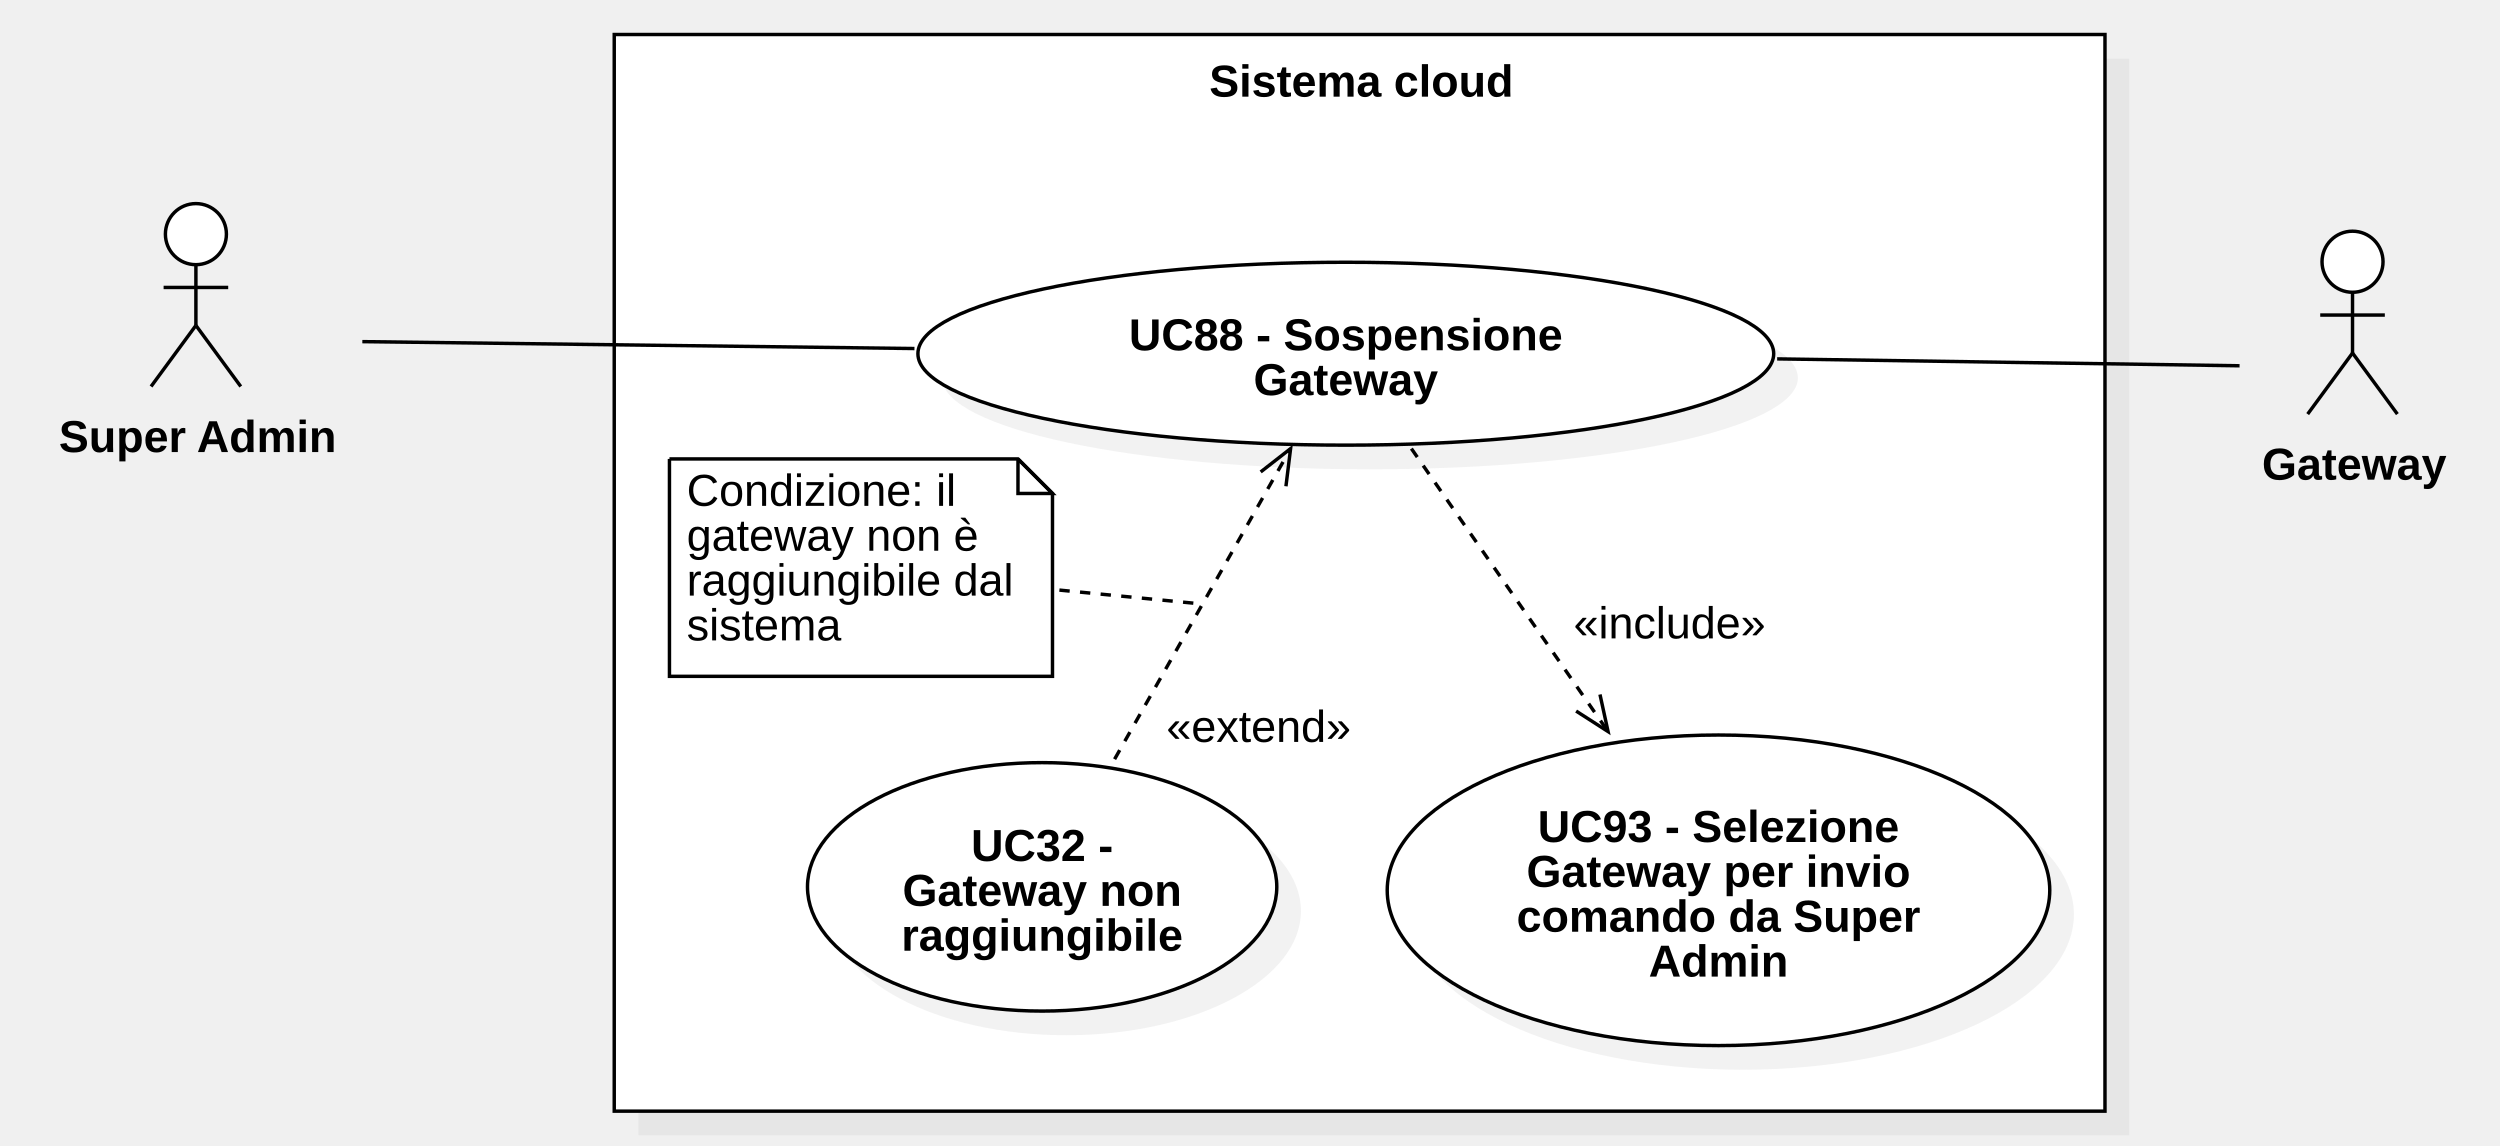
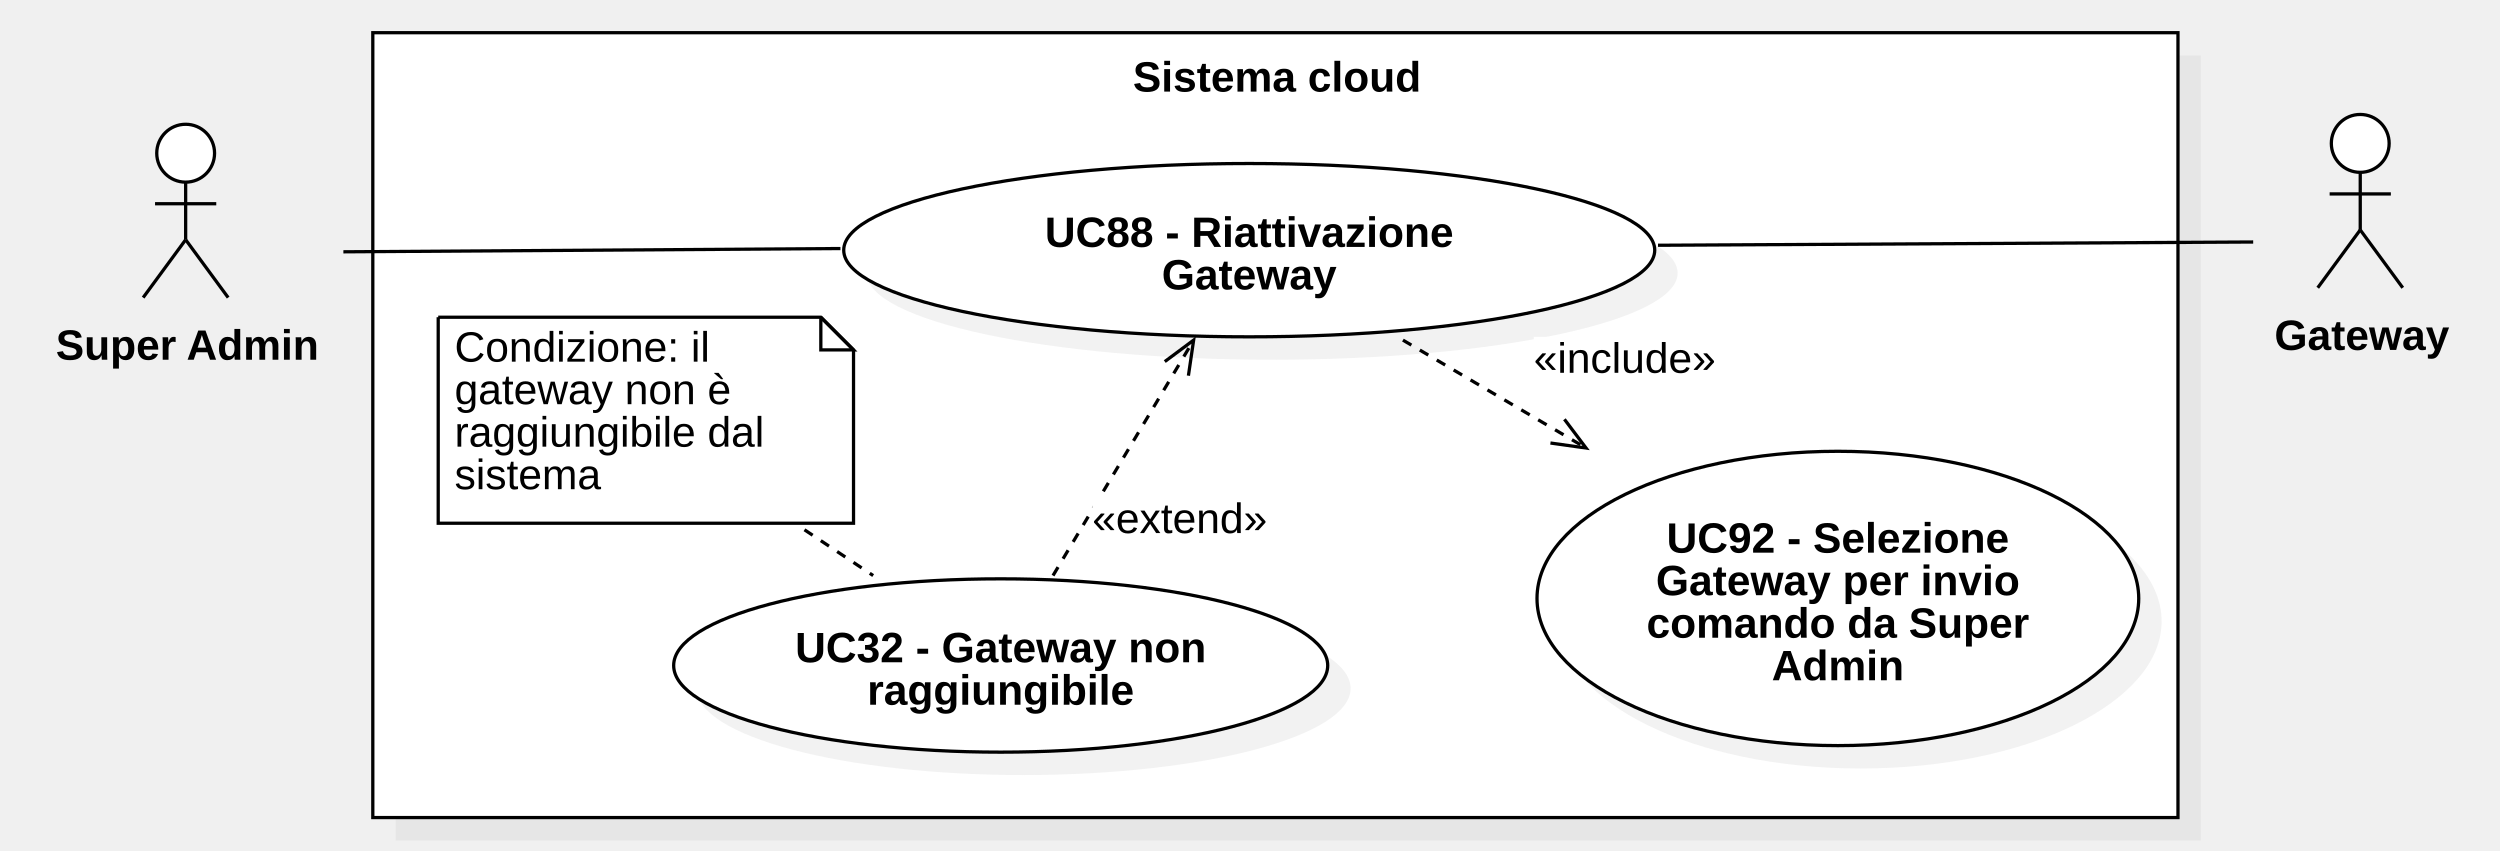
- <svg xmlns="http://www.w3.org/2000/svg" version="1.1" width="724.473" height="332">
+ <svg xmlns="http://www.w3.org/2000/svg" version="1.1" width="764.473" height="260">
  <defs />
  <g>
    <g>
-       <rect fill="#C0C0C0" stroke="none" x="207" y="36" width="432" height="312" transform="matrix(1 0 0 1 -22 -19)" fill-opacity="0.2" />
+       <rect fill="#C0C0C0" stroke="none" x="139" y="32" width="552" height="240" transform="matrix(1 0 0 1 -18 -15)" fill-opacity="0.2" />
    </g>
    <g>
-       <rect fill="#ffffff" stroke="none" x="200" y="29" width="432" height="312" transform="matrix(1 0 0 1 -22 -19)" />
+       <rect fill="#ffffff" stroke="none" x="132" y="25" width="552" height="240" transform="matrix(1 0 0 1 -18 -15)" />
    </g>
    <g>
-       <path fill="none" stroke="#000000" paint-order="fill stroke markers" d=" M 178 10 L 610 10 L 610 322 L 178 322 L 178 10 Z Z" stroke-miterlimit="10" stroke-dasharray="" />
+       <path fill="none" stroke="#000000" paint-order="fill stroke markers" d=" M 114 10 L 666 10 L 666 250 L 114 250 L 114 10 Z Z" stroke-miterlimit="10" stroke-dasharray="" />
    </g>
    <g>
      <g>
        <path fill="none" stroke="none" />
-         <text fill="#000000" stroke="none" font-family="Arial" font-size="13px" font-style="normal" font-weight="bold" text-decoration="undefined" x="416.5" y="42.5" text-anchor="middle" dominant-baseline="central" transform="matrix(1 0 0 1 -22 -19)">Sistema cloud</text>
+         <text fill="#000000" stroke="none" font-family="Arial" font-size="13px" font-style="normal" font-weight="bold" text-decoration="undefined" x="408.5" y="38.5" text-anchor="middle" dominant-baseline="central" transform="matrix(1 0 0 1 -18 -15)">Sistema cloud</text>
      </g>
    </g>
    <g>
-       <path fill="#C0C0C0" stroke="none" paint-order="stroke fill markers" d=" M 273 109.5 C 273 94.864 328.517 83 397 83 C 465.483 83 521 94.864 521 109.5 C 521 124.136 465.483 136 397 136 C 328.517 136 273 124.136 273 109.5 Z" fill-opacity="0.2" />
+       <path fill="#ffffff" stroke="none" paint-order="stroke fill markers" d=" M 47.931 46.85 C 47.931 41.962 51.889 38 56.771 38 C 61.653 38 65.611 41.962 65.611 46.85 C 65.611 51.738 61.653 55.7 56.771 55.7 C 51.889 55.7 47.931 51.738 47.931 46.85 Z" />
    </g>
    <g>
-       <path fill="#ffffff" stroke="none" paint-order="stroke fill markers" d=" M 266 102.5 C 266 87.864 321.517 76 390 76 C 458.483 76 514 87.864 514 102.5 C 514 117.136 458.483 129 390 129 C 321.517 129 266 117.136 266 102.5 Z" />
+       <path fill="none" stroke="#000000" paint-order="fill stroke markers" d=" M 47.931 46.85 C 47.931 41.962 51.889 38 56.771 38 C 61.653 38 65.611 41.962 65.611 46.85 C 65.611 51.738 61.653 55.7 56.771 55.7 C 51.889 55.7 47.931 51.738 47.931 46.85 Z" stroke-miterlimit="10" stroke-dasharray="" />
    </g>
    <g>
-       <path fill="none" stroke="#000000" paint-order="fill stroke markers" d=" M 266 102.5 C 266 87.864 321.517 76 390 76 C 458.483 76 514 87.864 514 102.5 C 514 117.136 458.483 129 390 129 C 321.517 129 266 117.136 266 102.5 Z" stroke-miterlimit="10" stroke-dasharray="" />
+       <path fill="none" stroke="#000000" paint-order="fill stroke markers" d=" M 56.771 55.7 L 56.771 73.3" stroke-miterlimit="10" stroke-dasharray="" />
+     </g>
+     <g>
+       <path fill="none" stroke="#000000" paint-order="fill stroke markers" d=" M 47.411 62.3 L 66.131 62.3" stroke-miterlimit="10" stroke-dasharray="" />
+     </g>
+     <g>
+       <path fill="none" stroke="#000000" paint-order="fill stroke markers" d=" M 56.771 73.3 L 43.771 91" stroke-miterlimit="10" stroke-dasharray="" />
+     </g>
+     <g>
+       <path fill="none" stroke="#000000" paint-order="fill stroke markers" d=" M 56.771 73.3 L 69.771 91" stroke-miterlimit="10" stroke-dasharray="" />
    </g>
    <g>
      <g>
        <path fill="none" stroke="none" />
-         <text fill="#000000" stroke="none" font-family="Arial" font-size="13px" font-style="normal" font-weight="bold" text-decoration="undefined" x="412" y="116" text-anchor="middle" dominant-baseline="central" transform="matrix(1 0 0 1 -22 -19)">UC88 - Sospensione</text>
-         <text fill="#000000" stroke="none" font-family="Arial" font-size="13px" font-style="normal" font-weight="bold" text-decoration="undefined" x="412" y="129" text-anchor="middle" dominant-baseline="central" transform="matrix(1 0 0 1 -22 -19)">Gateway</text>
+         <text fill="#000000" stroke="none" font-family="Arial" font-size="13px" font-style="normal" font-weight="bold" text-decoration="undefined" x="75.271" y="120.5" text-anchor="middle" dominant-baseline="central" transform="matrix(1 0 0 1 -18 -15)">Super Admin</text>
      </g>
    </g>
    <g>
-       <path fill="#C0C0C0" stroke="none" paint-order="stroke fill markers" d=" M 409 265 C 409 240.147 451.981 220 505 220 C 558.019 220 601 240.147 601 265 C 601 289.853 558.019 310 505 310 C 451.981 310 409 289.853 409 265 Z" fill-opacity="0.2" />
+       <path fill="#C0C0C0" stroke="none" paint-order="stroke fill markers" d=" M 265 83.5 C 265 68.864 320.517 57 389 57 C 457.483 57 513 68.864 513 83.5 C 513 98.136 457.483 110 389 110 C 320.517 110 265 98.136 265 83.5 Z" fill-opacity="0.2" />
    </g>
    <g>
-       <path fill="#ffffff" stroke="none" paint-order="stroke fill markers" d=" M 402 258 C 402 233.147 444.981 213 498 213 C 551.019 213 594 233.147 594 258 C 594 282.853 551.019 303 498 303 C 444.981 303 402 282.853 402 258 Z" />
+       <path fill="#ffffff" stroke="none" paint-order="stroke fill markers" d=" M 258 76.5 C 258 61.864 313.517 50 382 50 C 450.483 50 506 61.864 506 76.5 C 506 91.136 450.483 103 382 103 C 313.517 103 258 91.136 258 76.5 Z" />
    </g>
    <g>
-       <path fill="none" stroke="#000000" paint-order="fill stroke markers" d=" M 402 258 C 402 233.147 444.981 213 498 213 C 551.019 213 594 233.147 594 258 C 594 282.853 551.019 303 498 303 C 444.981 303 402 282.853 402 258 Z" stroke-miterlimit="10" stroke-dasharray="" />
+       <path fill="none" stroke="#000000" paint-order="fill stroke markers" d=" M 258 76.5 C 258 61.864 313.517 50 382 50 C 450.483 50 506 61.864 506 76.5 C 506 91.136 450.483 103 382 103 C 313.517 103 258 91.136 258 76.5 Z" stroke-miterlimit="10" stroke-dasharray="" />
    </g>
    <g>
      <g>
        <path fill="none" stroke="none" />
-         <text fill="#000000" stroke="none" font-family="Arial" font-size="13px" font-style="normal" font-weight="bold" text-decoration="undefined" x="520" y="258.5" text-anchor="middle" dominant-baseline="central" transform="matrix(1 0 0 1 -22 -19)">UC93 - Selezione</text>
-         <text fill="#000000" stroke="none" font-family="Arial" font-size="13px" font-style="normal" font-weight="bold" text-decoration="undefined" x="520" y="271.5" text-anchor="middle" dominant-baseline="central" transform="matrix(1 0 0 1 -22 -19)">Gateway per invio</text>
-         <text fill="#000000" stroke="none" font-family="Arial" font-size="13px" font-style="normal" font-weight="bold" text-decoration="undefined" x="520" y="284.5" text-anchor="middle" dominant-baseline="central" transform="matrix(1 0 0 1 -22 -19)">comando da Super</text>
-         <text fill="#000000" stroke="none" font-family="Arial" font-size="13px" font-style="normal" font-weight="bold" text-decoration="undefined" x="520" y="297.5" text-anchor="middle" dominant-baseline="central" transform="matrix(1 0 0 1 -22 -19)">Admin</text>
+         <text fill="#000000" stroke="none" font-family="Arial" font-size="13px" font-style="normal" font-weight="bold" text-decoration="undefined" x="400" y="86" text-anchor="middle" dominant-baseline="central" transform="matrix(1 0 0 1 -18 -15)">UC88 - Riattivazione</text>
+         <text fill="#000000" stroke="none" font-family="Arial" font-size="13px" font-style="normal" font-weight="bold" text-decoration="undefined" x="400" y="99" text-anchor="middle" dominant-baseline="central" transform="matrix(1 0 0 1 -18 -15)">Gateway</text>
      </g>
    </g>
    <g>
-       <path fill="#ffffff" stroke="none" paint-order="stroke fill markers" d=" M 47.931 67.85 C 47.931 62.962 51.889 59 56.771 59 C 61.653 59 65.611 62.962 65.611 67.85 C 65.611 72.738 61.653 76.7 56.771 76.7 C 51.889 76.7 47.931 72.738 47.931 67.85 Z" />
+       <path fill="#ffffff" stroke="none" paint-order="stroke fill markers" d=" M 712.896 43.85 C 712.896 38.962 716.854 35 721.736 35 C 726.619 35 730.576 38.962 730.576 43.85 C 730.576 48.738 726.619 52.7 721.736 52.7 C 716.854 52.7 712.896 48.738 712.896 43.85 Z" />
    </g>
    <g>
-       <path fill="none" stroke="#000000" paint-order="fill stroke markers" d=" M 47.931 67.85 C 47.931 62.962 51.889 59 56.771 59 C 61.653 59 65.611 62.962 65.611 67.85 C 65.611 72.738 61.653 76.7 56.771 76.7 C 51.889 76.7 47.931 72.738 47.931 67.85 Z" stroke-miterlimit="10" stroke-dasharray="" />
+       <path fill="none" stroke="#000000" paint-order="fill stroke markers" d=" M 712.896 43.85 C 712.896 38.962 716.854 35 721.736 35 C 726.619 35 730.576 38.962 730.576 43.85 C 730.576 48.738 726.619 52.7 721.736 52.7 C 716.854 52.7 712.896 48.738 712.896 43.85 Z" stroke-miterlimit="10" stroke-dasharray="" />
    </g>
    <g>
-       <path fill="none" stroke="#000000" paint-order="fill stroke markers" d=" M 56.771 76.7 L 56.771 94.3" stroke-miterlimit="10" stroke-dasharray="" />
+       <path fill="none" stroke="#000000" paint-order="fill stroke markers" d=" M 721.736 52.7 L 721.736 70.3" stroke-miterlimit="10" stroke-dasharray="" />
    </g>
    <g>
-       <path fill="none" stroke="#000000" paint-order="fill stroke markers" d=" M 47.411 83.3 L 66.131 83.3" stroke-miterlimit="10" stroke-dasharray="" />
+       <path fill="none" stroke="#000000" paint-order="fill stroke markers" d=" M 712.376 59.3 L 731.096 59.3" stroke-miterlimit="10" stroke-dasharray="" />
    </g>
    <g>
-       <path fill="none" stroke="#000000" paint-order="fill stroke markers" d=" M 56.771 94.3 L 43.771 112" stroke-miterlimit="10" stroke-dasharray="" />
+       <path fill="none" stroke="#000000" paint-order="fill stroke markers" d=" M 721.736 70.3 L 708.736 88" stroke-miterlimit="10" stroke-dasharray="" />
    </g>
    <g>
-       <path fill="none" stroke="#000000" paint-order="fill stroke markers" d=" M 56.771 94.3 L 69.771 112" stroke-miterlimit="10" stroke-dasharray="" />
+       <path fill="none" stroke="#000000" paint-order="fill stroke markers" d=" M 721.736 70.3 L 734.736 88" stroke-miterlimit="10" stroke-dasharray="" />
    </g>
    <g>
      <g>
        <path fill="none" stroke="none" />
-         <text fill="#000000" stroke="none" font-family="Arial" font-size="13px" font-style="normal" font-weight="bold" text-decoration="undefined" x="79.271" y="145.5" text-anchor="middle" dominant-baseline="central" transform="matrix(1 0 0 1 -22 -19)">Super Admin</text>
+         <text fill="#000000" stroke="none" font-family="Arial" font-size="13px" font-style="normal" font-weight="bold" text-decoration="undefined" x="740.236" y="117.5" text-anchor="middle" dominant-baseline="central" transform="matrix(1 0 0 1 -18 -15)">Gateway</text>
      </g>
    </g>
    <g>
-       <path fill="#ffffff" stroke="none" paint-order="stroke fill markers" d=" M 672.896 75.85 C 672.896 70.962 676.854 67 681.736 67 C 686.619 67 690.576 70.962 690.576 75.85 C 690.576 80.738 686.619 84.7 681.736 84.7 C 676.854 84.7 672.896 80.738 672.896 75.85 Z" />
+       <path fill="#C0C0C0" stroke="none" paint-order="stroke fill markers" d=" M 477 190 C 477 165.147 518.19 145 569 145 C 619.81 145 661 165.147 661 190 C 661 214.853 619.81 235 569 235 C 518.19 235 477 214.853 477 190 Z" fill-opacity="0.2" />
    </g>
    <g>
-       <path fill="none" stroke="#000000" paint-order="fill stroke markers" d=" M 672.896 75.85 C 672.896 70.962 676.854 67 681.736 67 C 686.619 67 690.576 70.962 690.576 75.85 C 690.576 80.738 686.619 84.7 681.736 84.7 C 676.854 84.7 672.896 80.738 672.896 75.85 Z" stroke-miterlimit="10" stroke-dasharray="" />
+       <path fill="#ffffff" stroke="none" paint-order="stroke fill markers" d=" M 470 183 C 470 158.147 511.19 138 562 138 C 612.81 138 654 158.147 654 183 C 654 207.853 612.81 228 562 228 C 511.19 228 470 207.853 470 183 Z" />
    </g>
    <g>
-       <path fill="none" stroke="#000000" paint-order="fill stroke markers" d=" M 681.736 84.7 L 681.736 102.3" stroke-miterlimit="10" stroke-dasharray="" />
-     </g>
-     <g>
-       <path fill="none" stroke="#000000" paint-order="fill stroke markers" d=" M 672.376 91.3 L 691.096 91.3" stroke-miterlimit="10" stroke-dasharray="" />
-     </g>
-     <g>
-       <path fill="none" stroke="#000000" paint-order="fill stroke markers" d=" M 681.736 102.3 L 668.736 120" stroke-miterlimit="10" stroke-dasharray="" />
-     </g>
-     <g>
-       <path fill="none" stroke="#000000" paint-order="fill stroke markers" d=" M 681.736 102.3 L 694.736 120" stroke-miterlimit="10" stroke-dasharray="" />
+       <path fill="none" stroke="#000000" paint-order="fill stroke markers" d=" M 470 183 C 470 158.147 511.19 138 562 138 C 612.81 138 654 158.147 654 183 C 654 207.853 612.81 228 562 228 C 511.19 228 470 207.853 470 183 Z" stroke-miterlimit="10" stroke-dasharray="" />
    </g>
    <g>
      <g>
        <path fill="none" stroke="none" />
-         <text fill="#000000" stroke="none" font-family="Arial" font-size="13px" font-style="normal" font-weight="bold" text-decoration="undefined" x="704.236" y="153.5" text-anchor="middle" dominant-baseline="central" transform="matrix(1 0 0 1 -22 -19)">Gateway</text>
+         <text fill="#000000" stroke="none" font-family="Arial" font-size="13px" font-style="normal" font-weight="bold" text-decoration="undefined" x="580" y="179.5" text-anchor="middle" dominant-baseline="central" transform="matrix(1 0 0 1 -18 -15)">UC92 - Selezione</text>
+         <text fill="#000000" stroke="none" font-family="Arial" font-size="13px" font-style="normal" font-weight="bold" text-decoration="undefined" x="580" y="192.5" text-anchor="middle" dominant-baseline="central" transform="matrix(1 0 0 1 -18 -15)">Gateway per invio</text>
+         <text fill="#000000" stroke="none" font-family="Arial" font-size="13px" font-style="normal" font-weight="bold" text-decoration="undefined" x="580" y="205.5" text-anchor="middle" dominant-baseline="central" transform="matrix(1 0 0 1 -18 -15)">comando da Super</text>
+         <text fill="#000000" stroke="none" font-family="Arial" font-size="13px" font-style="normal" font-weight="bold" text-decoration="undefined" x="580" y="218.5" text-anchor="middle" dominant-baseline="central" transform="matrix(1 0 0 1 -18 -15)">Admin</text>
      </g>
    </g>
    <g>
-       <path fill="none" stroke="#000000" paint-order="fill stroke markers" d=" M 105 99 L 265 101" stroke-miterlimit="10" stroke-dasharray="" />
+       <path fill="none" stroke="#000000" paint-order="fill stroke markers" d=" M 429 104 L 485 137" stroke-miterlimit="10" stroke-dasharray="3" />
    </g>
    <g>
-       <path fill="none" stroke="#000000" paint-order="fill stroke markers" d=" M 649 106 L 515 104" stroke-miterlimit="10" stroke-dasharray="" />
+       <path fill="none" stroke="#000000" paint-order="fill stroke markers" d=" M 474.107 135.467 L 485 137 L 478.382 128.214" stroke-miterlimit="10" stroke-dasharray="" />
    </g>
    <g>
-       <path fill="none" stroke="#000000" paint-order="fill stroke markers" d=" M 409 130 L 466 212" stroke-miterlimit="10" stroke-dasharray="3" />
-     </g>
-     <g>
-       <path fill="none" stroke="#000000" paint-order="fill stroke markers" d=" M 456.743 206.058 L 466 212 L 463.656 201.253" stroke-miterlimit="10" stroke-dasharray="" />
-     </g>
-     <g>
-       <rect fill="#ffffff" stroke="none" x="478" y="193" width="55.656" height="13" transform="matrix(1 0 0 1 -22 -19)" />
+       <rect fill="#ffffff" stroke="none" x="487" y="118" width="55.656" height="13" transform="matrix(1 0 0 1 -18 -15)" />
    </g>
    <g>
      <g>
        <path fill="none" stroke="none" />
-         <text fill="#000000" stroke="none" font-family="Arial" font-size="13px" font-style="normal" font-weight="normal" text-decoration="undefined" x="505.828" y="199.5" text-anchor="middle" dominant-baseline="central" transform="matrix(1 0 0 1 -22 -19)">«include»</text>
+         <text fill="#000000" stroke="none" font-family="Arial" font-size="13px" font-style="normal" font-weight="normal" text-decoration="undefined" x="514.828" y="124.5" text-anchor="middle" dominant-baseline="central" transform="matrix(1 0 0 1 -18 -15)">«include»</text>
      </g>
    </g>
    <g>
-       <path fill="#C0C0C0" stroke="none" paint-order="stroke fill markers" d=" M 241 264 C 241 244.118 271.445 228 309 228 C 346.555 228 377 244.118 377 264 C 377 283.882 346.555 300 309 300 C 271.445 300 241 283.882 241 264 Z" fill-opacity="0.2" />
+       <path fill="none" stroke="#000000" paint-order="fill stroke markers" d=" M 105 77 L 257 76" stroke-miterlimit="10" stroke-dasharray="" />
    </g>
    <g>
-       <path fill="#ffffff" stroke="none" paint-order="stroke fill markers" d=" M 234 257 C 234 237.118 264.445 221 302 221 C 339.555 221 370 237.118 370 257 C 370 276.882 339.555 293 302 293 C 264.445 293 234 276.882 234 257 Z" />
+       <path fill="none" stroke="#000000" paint-order="fill stroke markers" d=" M 689 74 L 507 75" stroke-miterlimit="10" stroke-dasharray="" />
    </g>
    <g>
-       <path fill="none" stroke="#000000" paint-order="fill stroke markers" d=" M 234 257 C 234 237.118 264.445 221 302 221 C 339.555 221 370 237.118 370 257 C 370 276.882 339.555 293 302 293 C 264.445 293 234 276.882 234 257 Z" stroke-miterlimit="10" stroke-dasharray="" />
+       <path fill="none" stroke="#000000" paint-order="fill stroke markers" d=" M 322 176 L 365 104" stroke-miterlimit="10" stroke-dasharray="3" />
+     </g>
+     <g>
+       <path fill="none" stroke="#000000" paint-order="fill stroke markers" d=" M 363.403 114.883 L 365 104 L 356.175 110.567" stroke-miterlimit="10" stroke-dasharray="" />
+     </g>
+     <g>
+       <rect fill="#ffffff" stroke="none" x="352" y="167" width="53.492" height="13" transform="matrix(1 0 0 1 -18 -15)" />
    </g>
    <g>
      <g>
        <path fill="none" stroke="none" />
-         <text fill="#000000" stroke="none" font-family="Arial" font-size="13px" font-style="normal" font-weight="bold" text-decoration="undefined" x="324" y="264" text-anchor="middle" dominant-baseline="central" transform="matrix(1 0 0 1 -22 -19)">UC32 -</text>
-         <text fill="#000000" stroke="none" font-family="Arial" font-size="13px" font-style="normal" font-weight="bold" text-decoration="undefined" x="324" y="277" text-anchor="middle" dominant-baseline="central" transform="matrix(1 0 0 1 -22 -19)">Gateway non</text>
-         <text fill="#000000" stroke="none" font-family="Arial" font-size="13px" font-style="normal" font-weight="bold" text-decoration="undefined" x="324" y="290" text-anchor="middle" dominant-baseline="central" transform="matrix(1 0 0 1 -22 -19)">raggiungibile</text>
+         <text fill="#000000" stroke="none" font-family="Arial" font-size="13px" font-style="normal" font-weight="normal" text-decoration="undefined" x="378.746" y="173.5" text-anchor="middle" dominant-baseline="central" transform="matrix(1 0 0 1 -18 -15)">«extend»</text>
      </g>
    </g>
    <g>
-       <path fill="none" stroke="#000000" paint-order="fill stroke markers" d=" M 323 220 L 374 130" stroke-miterlimit="10" stroke-dasharray="3" />
+       <path fill="#C0C0C0" stroke="none" paint-order="stroke fill markers" d=" M 213 210.5 C 213 195.864 257.772 184 313 184 C 368.228 184 413 195.864 413 210.5 C 413 225.136 368.228 237 313 237 C 257.772 237 213 225.136 213 210.5 Z" fill-opacity="0.2" />
    </g>
    <g>
-       <path fill="none" stroke="#000000" paint-order="fill stroke markers" d=" M 372.652 140.917 L 374 130 L 365.327 136.766" stroke-miterlimit="10" stroke-dasharray="" />
+       <path fill="#ffffff" stroke="none" paint-order="stroke fill markers" d=" M 206 203.5 C 206 188.864 250.772 177 306 177 C 361.228 177 406 188.864 406 203.5 C 406 218.136 361.228 230 306 230 C 250.772 230 206 218.136 206 203.5 Z" />
    </g>
    <g>
-       <rect fill="#ffffff" stroke="none" x="360" y="223" width="53.492" height="13" transform="matrix(1 0 0 1 -22 -19)" />
+       <path fill="none" stroke="#000000" paint-order="fill stroke markers" d=" M 206 203.5 C 206 188.864 250.772 177 306 177 C 361.228 177 406 188.864 406 203.5 C 406 218.136 361.228 230 306 230 C 250.772 230 206 218.136 206 203.5 Z" stroke-miterlimit="10" stroke-dasharray="" />
    </g>
    <g>
      <g>
        <path fill="none" stroke="none" />
-         <text fill="#000000" stroke="none" font-family="Arial" font-size="13px" font-style="normal" font-weight="normal" text-decoration="undefined" x="386.746" y="229.5" text-anchor="middle" dominant-baseline="central" transform="matrix(1 0 0 1 -22 -19)">«extend»</text>
+         <text fill="#000000" stroke="none" font-family="Arial" font-size="13px" font-style="normal" font-weight="bold" text-decoration="undefined" x="324" y="213" text-anchor="middle" dominant-baseline="central" transform="matrix(1 0 0 1 -18 -15)">UC32 - Gateway non</text>
+         <text fill="#000000" stroke="none" font-family="Arial" font-size="13px" font-style="normal" font-weight="bold" text-decoration="undefined" x="324" y="226" text-anchor="middle" dominant-baseline="central" transform="matrix(1 0 0 1 -18 -15)">raggiungibile</text>
      </g>
    </g>
    <g>
-       <path fill="#ffffff" stroke="none" paint-order="stroke fill markers" d=" M 194 133 L 295 133 L 305 143 L 305 196 L 194 196 L 194 133" />
+       <path fill="#ffffff" stroke="none" paint-order="stroke fill markers" d=" M 134 97 L 251 97 L 261 107 L 261 160 L 134 160 L 134 97" />
    </g>
    <g>
-       <path fill="none" stroke="#000000" paint-order="fill stroke markers" d=" M 194 133 L 295 133 L 305 143 L 305 196 L 194 196 L 194 133 L 194 133" stroke-miterlimit="10" stroke-dasharray="" />
+       <path fill="none" stroke="#000000" paint-order="fill stroke markers" d=" M 134 97 L 251 97 L 261 107 L 261 160 L 134 160 L 134 97 L 134 97" stroke-miterlimit="10" stroke-dasharray="" />
    </g>
    <g>
-       <path fill="none" stroke="#000000" paint-order="fill stroke markers" d=" M 295 133 L 295 143 L 305 143 L 295 133" stroke-miterlimit="10" stroke-dasharray="" />
+       <path fill="none" stroke="#000000" paint-order="fill stroke markers" d=" M 251 97 L 251 107 L 261 107 L 251 97" stroke-miterlimit="10" stroke-dasharray="" />
    </g>
    <g>
      <g>
        <path fill="none" stroke="none" />
-         <text fill="#000000" stroke="none" font-family="Arial" font-size="13px" font-style="normal" font-weight="normal" text-decoration="undefined" x="221" y="157" text-anchor="start" dominant-baseline="text-before-edge" transform="matrix(1 0 0 1 -22 -19)">Condizione: il</text>
-         <text fill="#000000" stroke="none" font-family="Arial" font-size="13px" font-style="normal" font-weight="normal" text-decoration="undefined" x="221" y="170" text-anchor="start" dominant-baseline="text-before-edge" transform="matrix(1 0 0 1 -22 -19)">gateway non è</text>
-         <text fill="#000000" stroke="none" font-family="Arial" font-size="13px" font-style="normal" font-weight="normal" text-decoration="undefined" x="221" y="183" text-anchor="start" dominant-baseline="text-before-edge" transform="matrix(1 0 0 1 -22 -19)">raggiungibile dal</text>
-         <text fill="#000000" stroke="none" font-family="Arial" font-size="13px" font-style="normal" font-weight="normal" text-decoration="undefined" x="221" y="196" text-anchor="start" dominant-baseline="text-before-edge" transform="matrix(1 0 0 1 -22 -19)">sistema</text>
+         <text fill="#000000" stroke="none" font-family="Arial" font-size="13px" font-style="normal" font-weight="normal" text-decoration="undefined" x="157" y="117" text-anchor="start" dominant-baseline="text-before-edge" transform="matrix(1 0 0 1 -18 -15)">Condizione: il</text>
+         <text fill="#000000" stroke="none" font-family="Arial" font-size="13px" font-style="normal" font-weight="normal" text-decoration="undefined" x="157" y="130" text-anchor="start" dominant-baseline="text-before-edge" transform="matrix(1 0 0 1 -18 -15)">gateway non è</text>
+         <text fill="#000000" stroke="none" font-family="Arial" font-size="13px" font-style="normal" font-weight="normal" text-decoration="undefined" x="157" y="143" text-anchor="start" dominant-baseline="text-before-edge" transform="matrix(1 0 0 1 -18 -15)">raggiungibile dal</text>
+         <text fill="#000000" stroke="none" font-family="Arial" font-size="13px" font-style="normal" font-weight="normal" text-decoration="undefined" x="157" y="156" text-anchor="start" dominant-baseline="text-before-edge" transform="matrix(1 0 0 1 -18 -15)">sistema</text>
      </g>
    </g>
    <g>
-       <path fill="none" stroke="#000000" paint-order="fill stroke markers" d=" M 307 171 L 348 175" stroke-miterlimit="10" stroke-dasharray="3" />
+       <path fill="none" stroke="#000000" paint-order="fill stroke markers" d=" M 246 162 L 267 176" stroke-miterlimit="10" stroke-dasharray="3" />
    </g>
  </g>
</svg>
